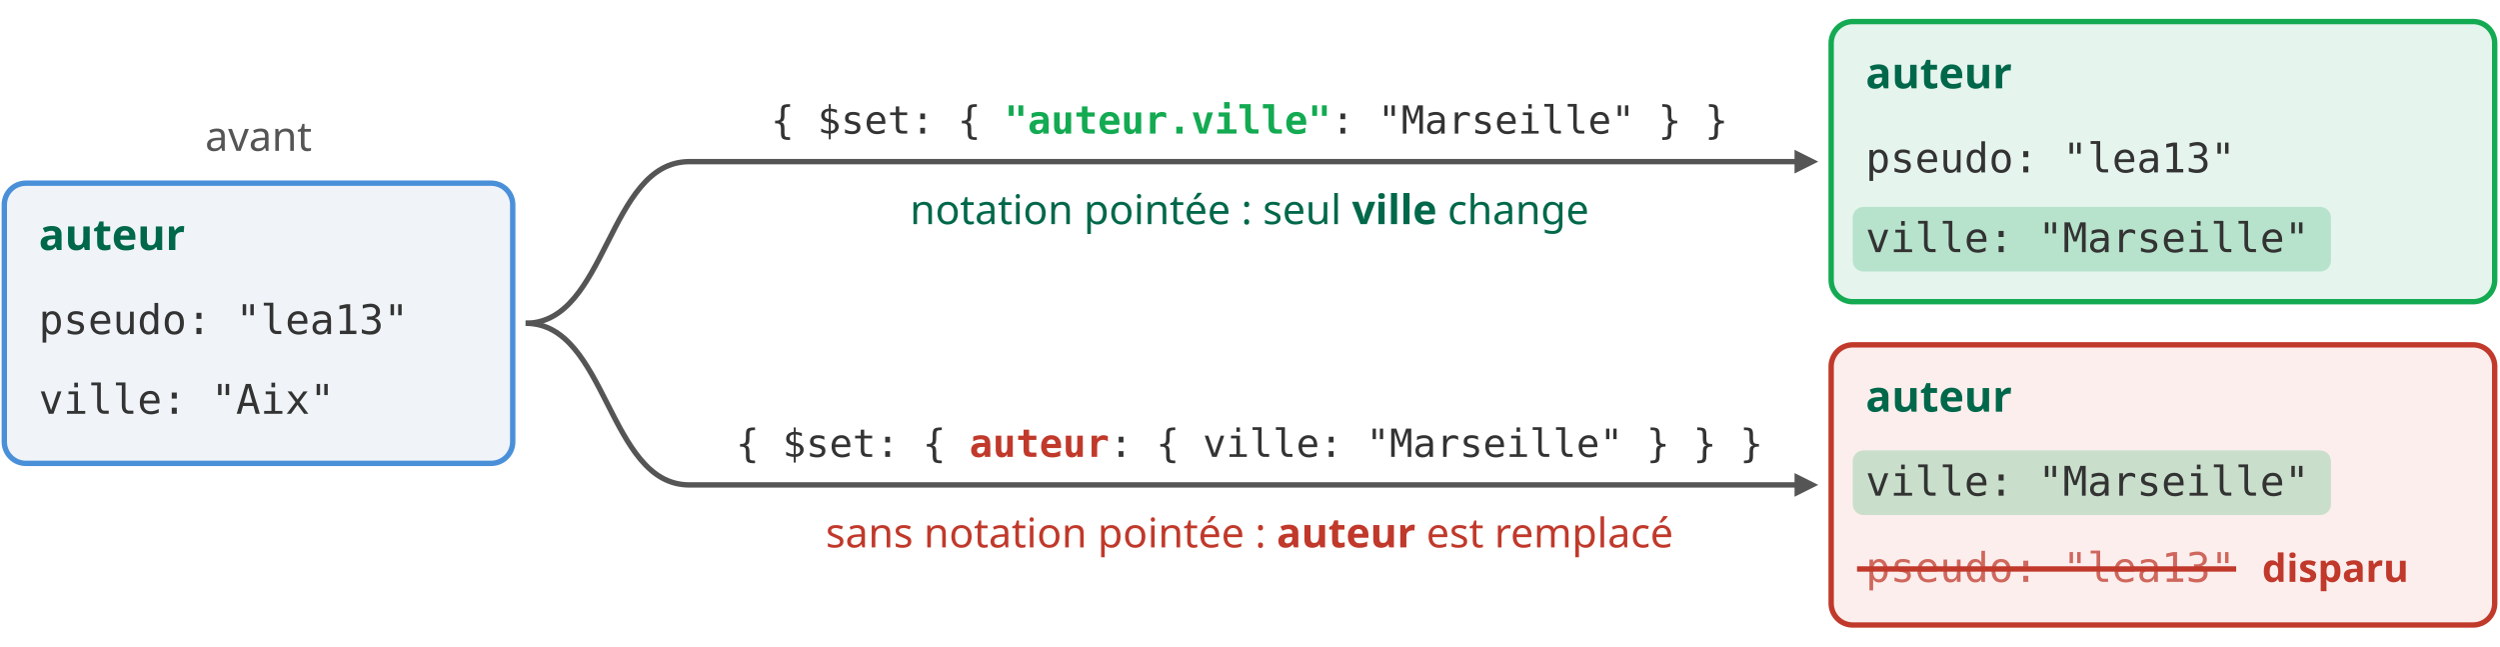
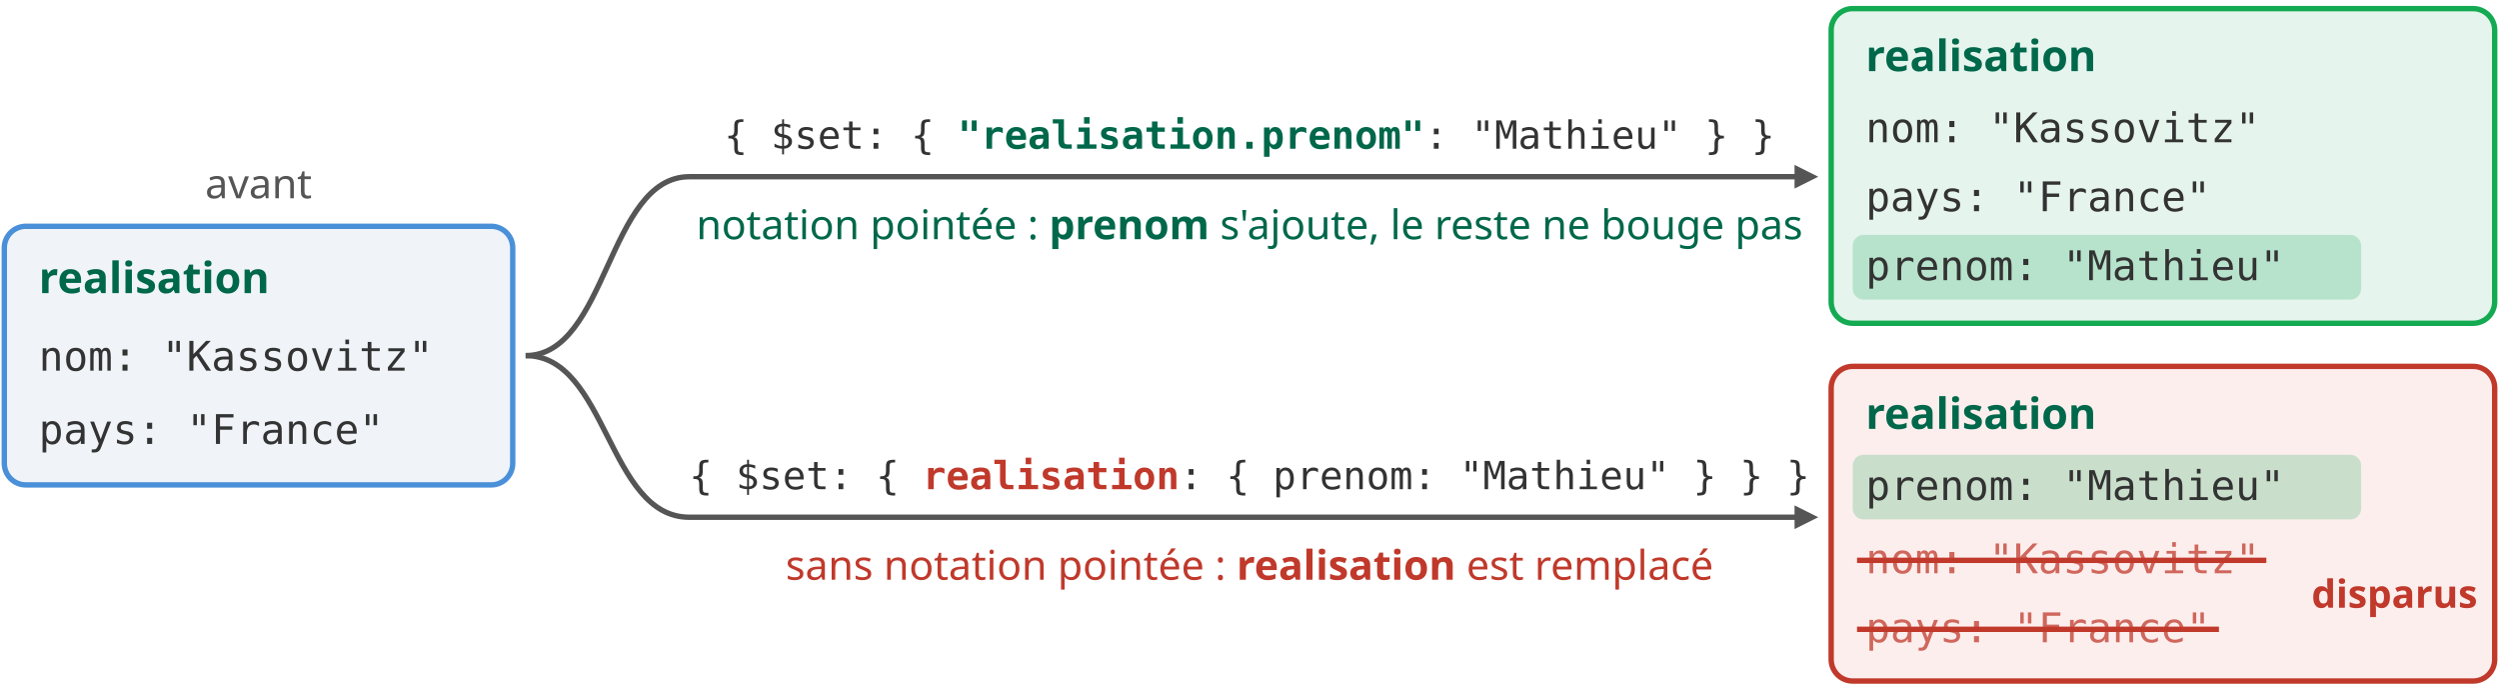
- <svg xmlns="http://www.w3.org/2000/svg" viewBox="0 0 1160 300" font-family="sans-serif" role="img" aria-labelledby="t">
+ <svg xmlns="http://www.w3.org/2000/svg" viewBox="0 0 1160 320" font-family="sans-serif" role="img" aria-labelledby="t">
  <defs>
    <marker id="fl" viewBox="0 0 10 10" refX="5" refY="5" markerWidth="11" markerHeight="11" markerUnits="userSpaceOnUse" orient="auto-start-reverse">
      <path d="M0,0 L10,5 L0,10 z" fill="#555" />
    </marker>
  </defs>
-   <text x="120" y="70" text-anchor="middle" font-size="19" fill="#555">avant</text>
-   <rect x="2" y="85" width="236" height="130" rx="10" fill="#f0f4f8" stroke="#4a90d9" stroke-width="2.5" />
-   <text x="18" y="116" font-size="20" font-weight="bold" fill="#00684a">auteur</text>
+   <text x="120" y="92" text-anchor="middle" font-size="19" fill="#555">avant</text>
+   <rect x="2" y="105" width="236" height="120" rx="10" fill="#f0f4f8" stroke="#4a90d9" stroke-width="2.5" />
+   <text x="18" y="136" font-size="20" font-weight="bold" fill="#00684a">realisation</text>
  <g font-family="monospace" font-size="19" fill="#333">
-     <text x="18" y="155">pseudo: "lea13"</text>
-     <text x="18" y="192">ville: "Aix"</text>
+     <text x="18" y="172">nom: "Kassovitz"</text>
+     <text x="18" y="206">pays: "France"</text>
  </g>
-   <path d="M244,150 C282,150 282,75 320,75 L838.5,75" fill="none" stroke="#555" stroke-width="2.5" marker-end="url(#fl)" />
-   <path d="M244,150 C282,150 282,225 320,225 L838.5,225" fill="none" stroke="#555" stroke-width="2.5" marker-end="url(#fl)" />
+   <path d="M244,165 C282,165 282,82 320,82 L838.5,82" fill="none" stroke="#555" stroke-width="2.5" marker-end="url(#fl)" />
+   <path d="M244,165 C282,165 282,240 320,240 L838.5,240" fill="none" stroke="#555" stroke-width="2.5" marker-end="url(#fl)" />
  <g font-family="monospace" font-size="18" fill="#333" text-anchor="middle">
-     <text x="580" y="62">{ $set: { <tspan fill="#13aa52" font-weight="bold">"auteur.ville"</tspan>: "Marseille" } }</text>
-     <text x="580" y="212">{ $set: { <tspan fill="#c0392b" font-weight="bold">auteur</tspan>: { ville: "Marseille" } } }</text>
+     <text x="580" y="69">{ $set: { <tspan fill="#00684a" font-weight="bold">"realisation.prenom"</tspan>: "Mathieu" } }</text>
+     <text x="580" y="227">{ $set: { <tspan fill="#c0392b" font-weight="bold">realisation</tspan>: { prenom: "Mathieu" } } }</text>
  </g>
  <g font-size="19" text-anchor="middle">
-     <text x="580" y="104" fill="#00684a">notation pointée : seul <tspan font-weight="bold">ville</tspan> change</text>
-     <text x="580" y="254" fill="#c0392b">sans notation pointée : <tspan font-weight="bold">auteur</tspan> est remplacé</text>
+     <text x="580" y="111" fill="#00684a">notation pointée : <tspan font-weight="bold">prenom</tspan> s'ajoute, le reste ne bouge pas</text>
+     <text x="580" y="269" fill="#c0392b">sans notation pointée : <tspan font-weight="bold">realisation</tspan> est remplacé</text>
  </g>
-   <rect x="850" y="10" width="308" height="130" rx="10" fill="#e6f4ee" stroke="#13aa52" stroke-width="2.5" />
-   <text x="866" y="41" font-size="20" font-weight="bold" fill="#00684a">auteur</text>
-   <rect x="860" y="96" width="222" height="30" rx="5" fill="#13aa52" fill-opacity="0.22" />
+   <rect x="850" y="4" width="308" height="146" rx="10" fill="#e6f4ee" stroke="#13aa52" stroke-width="2.5" />
+   <text x="866" y="33" font-size="20" font-weight="bold" fill="#00684a">realisation</text>
+   <rect x="860" y="109" width="236" height="30" rx="5" fill="#13aa52" fill-opacity="0.22" />
  <g font-family="monospace" font-size="19" fill="#333">
-     <text x="866" y="80">pseudo: "lea13"</text>
-     <text x="866" y="117">ville: "Marseille"</text>
+     <text x="866" y="66">nom: "Kassovitz"</text>
+     <text x="866" y="98">pays: "France"</text>
+     <text x="866" y="130">prenom: "Mathieu"</text>
  </g>
-   <rect x="850" y="160" width="308" height="130" rx="10" fill="#fdeeee" stroke="#c0392b" stroke-width="2.5" />
-   <text x="866" y="191" font-size="20" font-weight="bold" fill="#00684a">auteur</text>
-   <rect x="860" y="209" width="222" height="30" rx="5" fill="#13aa52" fill-opacity="0.22" />
-   <text x="866" y="230" font-family="monospace" font-size="19" fill="#333">ville: "Marseille"</text>
-   <text x="866" y="270" font-family="monospace" font-size="19" fill="#c0392b" opacity="0.75">pseudo: "lea13"</text>
-   <line x1="862" y1="264" x2="1038" y2="264" stroke="#c0392b" stroke-width="2.5" />
-   <text x="1050" y="270" font-size="18" font-weight="bold" fill="#c0392b">disparu</text>
+   <rect x="850" y="170" width="308" height="146" rx="10" fill="#fdeeee" stroke="#c0392b" stroke-width="2.5" />
+   <text x="866" y="199" font-size="20" font-weight="bold" fill="#00684a">realisation</text>
+   <rect x="860" y="211" width="236" height="30" rx="5" fill="#13aa52" fill-opacity="0.22" />
+   <text x="866" y="232" font-family="monospace" font-size="19" fill="#333">prenom: "Mathieu"</text>
+   <g font-family="monospace" font-size="19" fill="#c0392b" opacity="0.75">
+     <text x="866" y="266">nom: "Kassovitz"</text>
+     <text x="866" y="298">pays: "France"</text>
+   </g>
+   <line x1="862" y1="260" x2="1052" y2="260" stroke="#c0392b" stroke-width="2.5" />
+   <line x1="862" y1="292" x2="1030" y2="292" stroke="#c0392b" stroke-width="2.5" />
+   <text x="1150" y="282" font-size="18" font-weight="bold" fill="#c0392b" text-anchor="end">disparus</text>
</svg>
